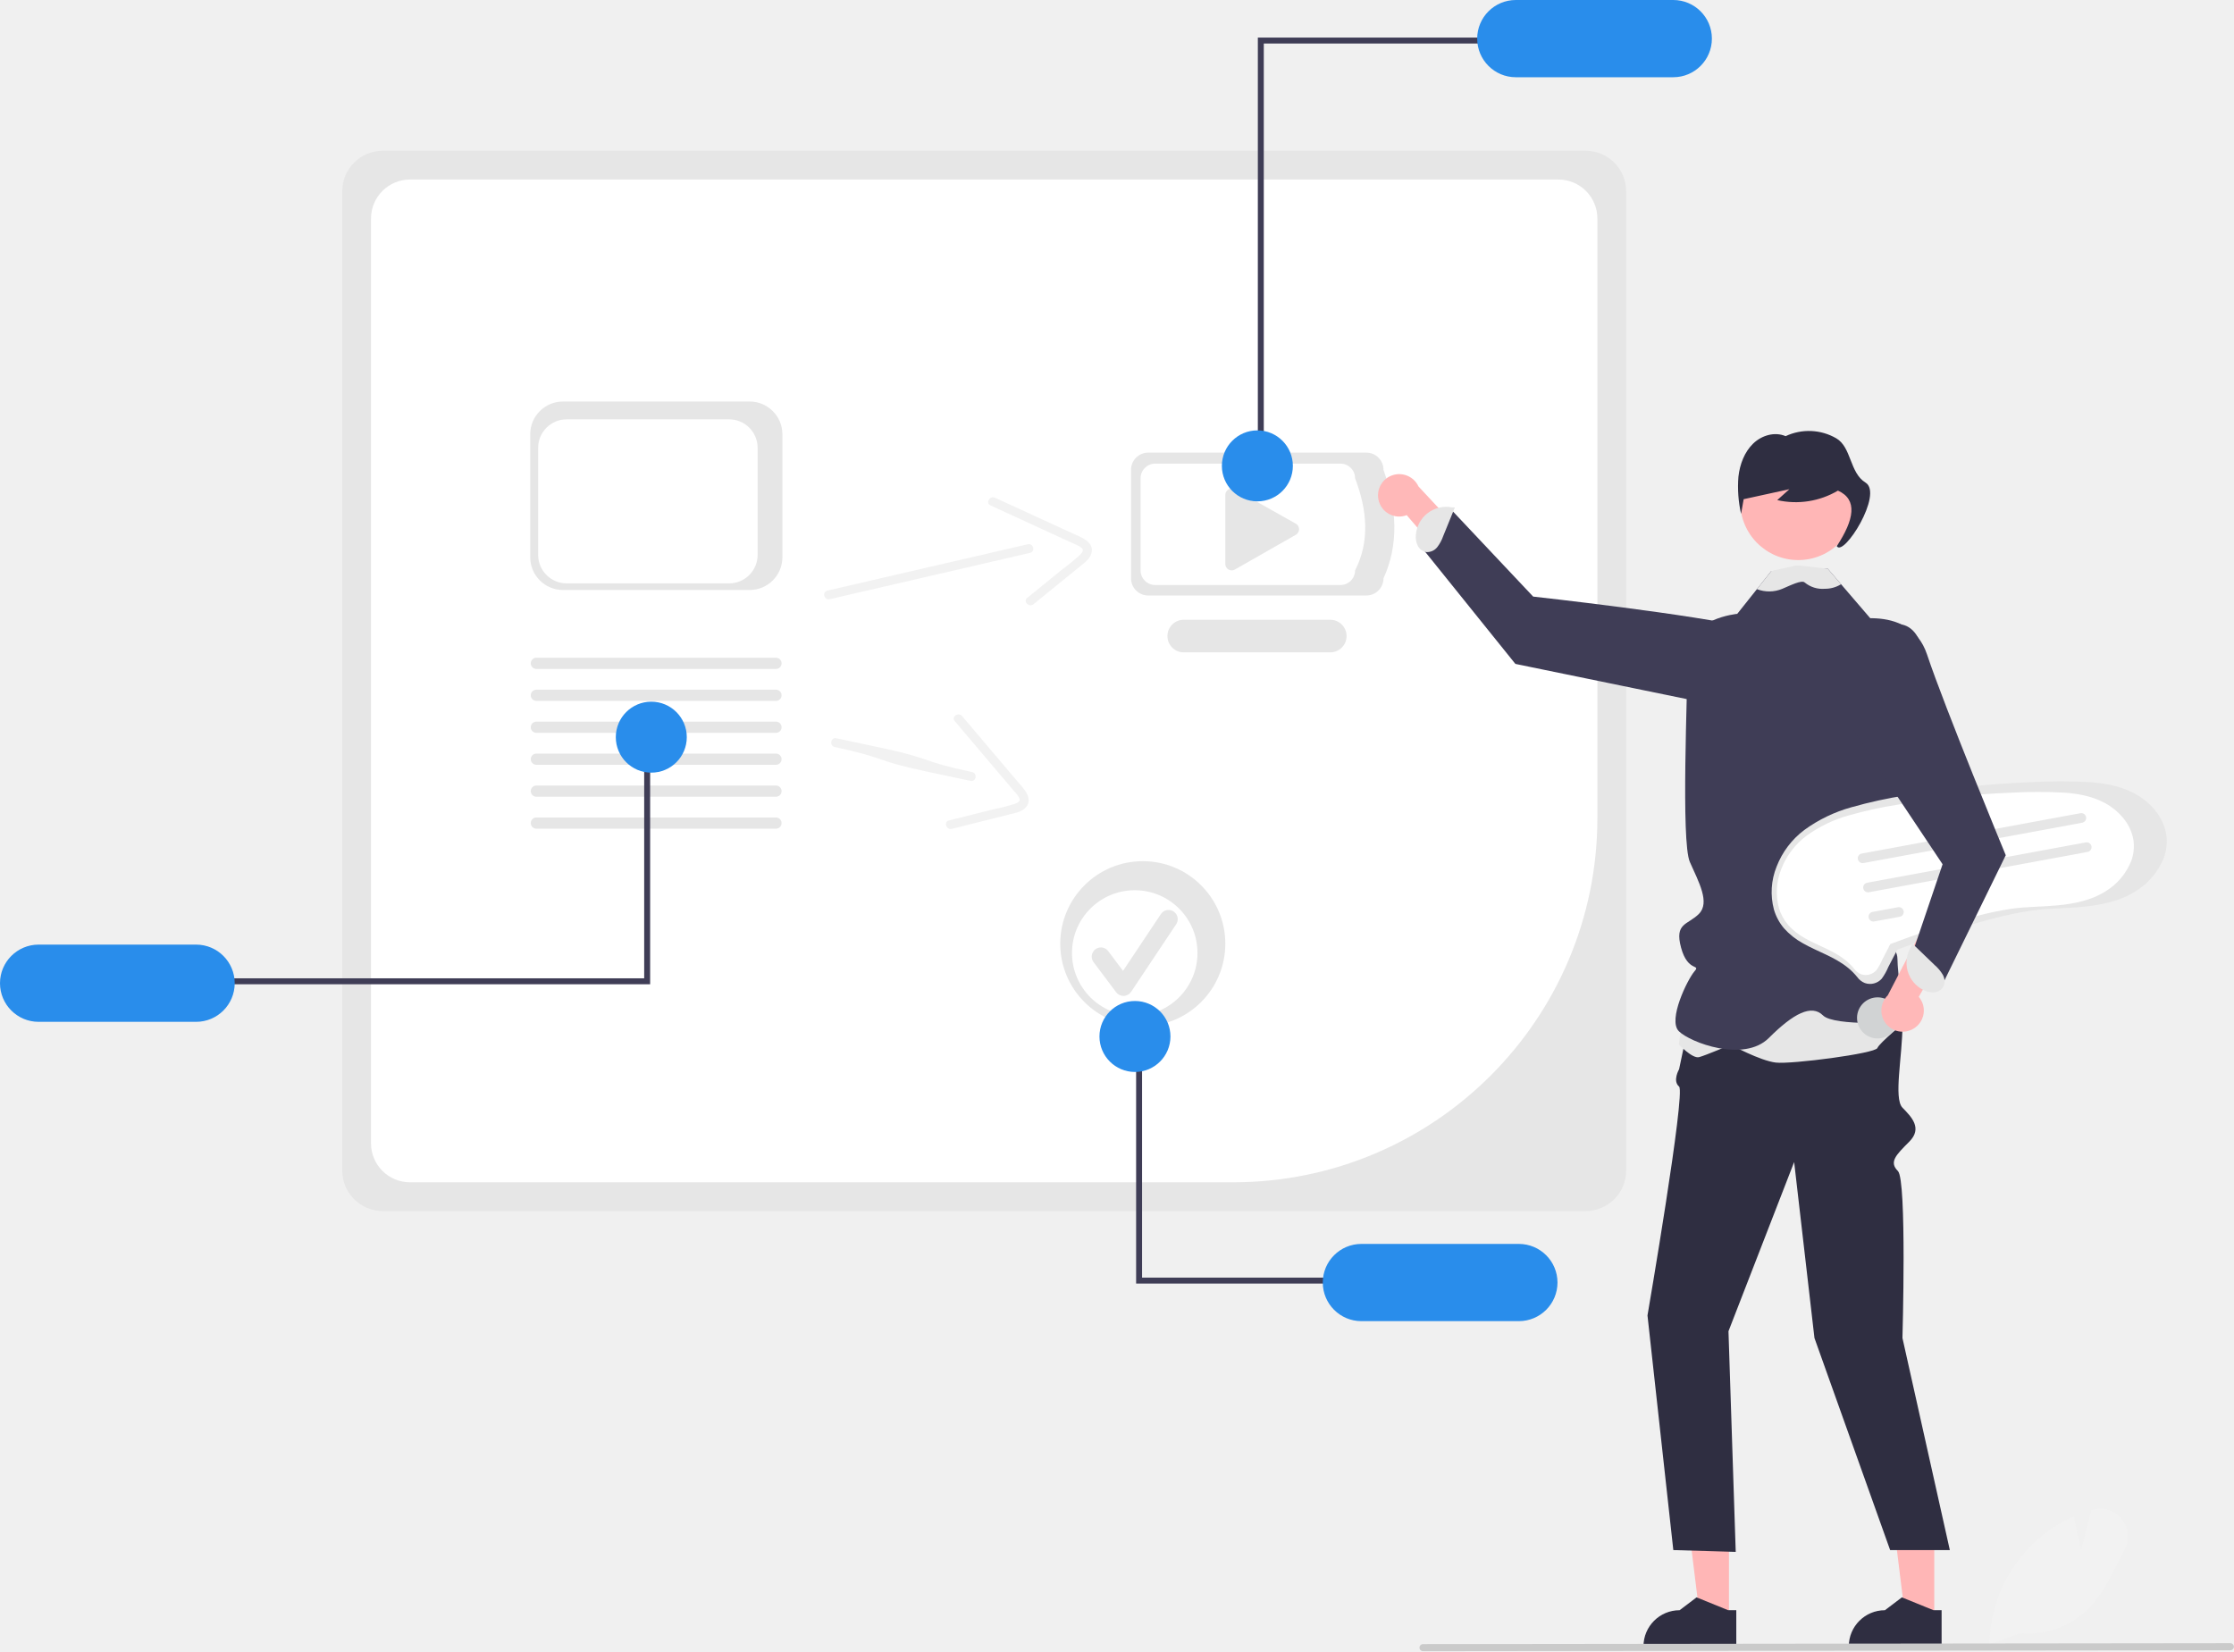
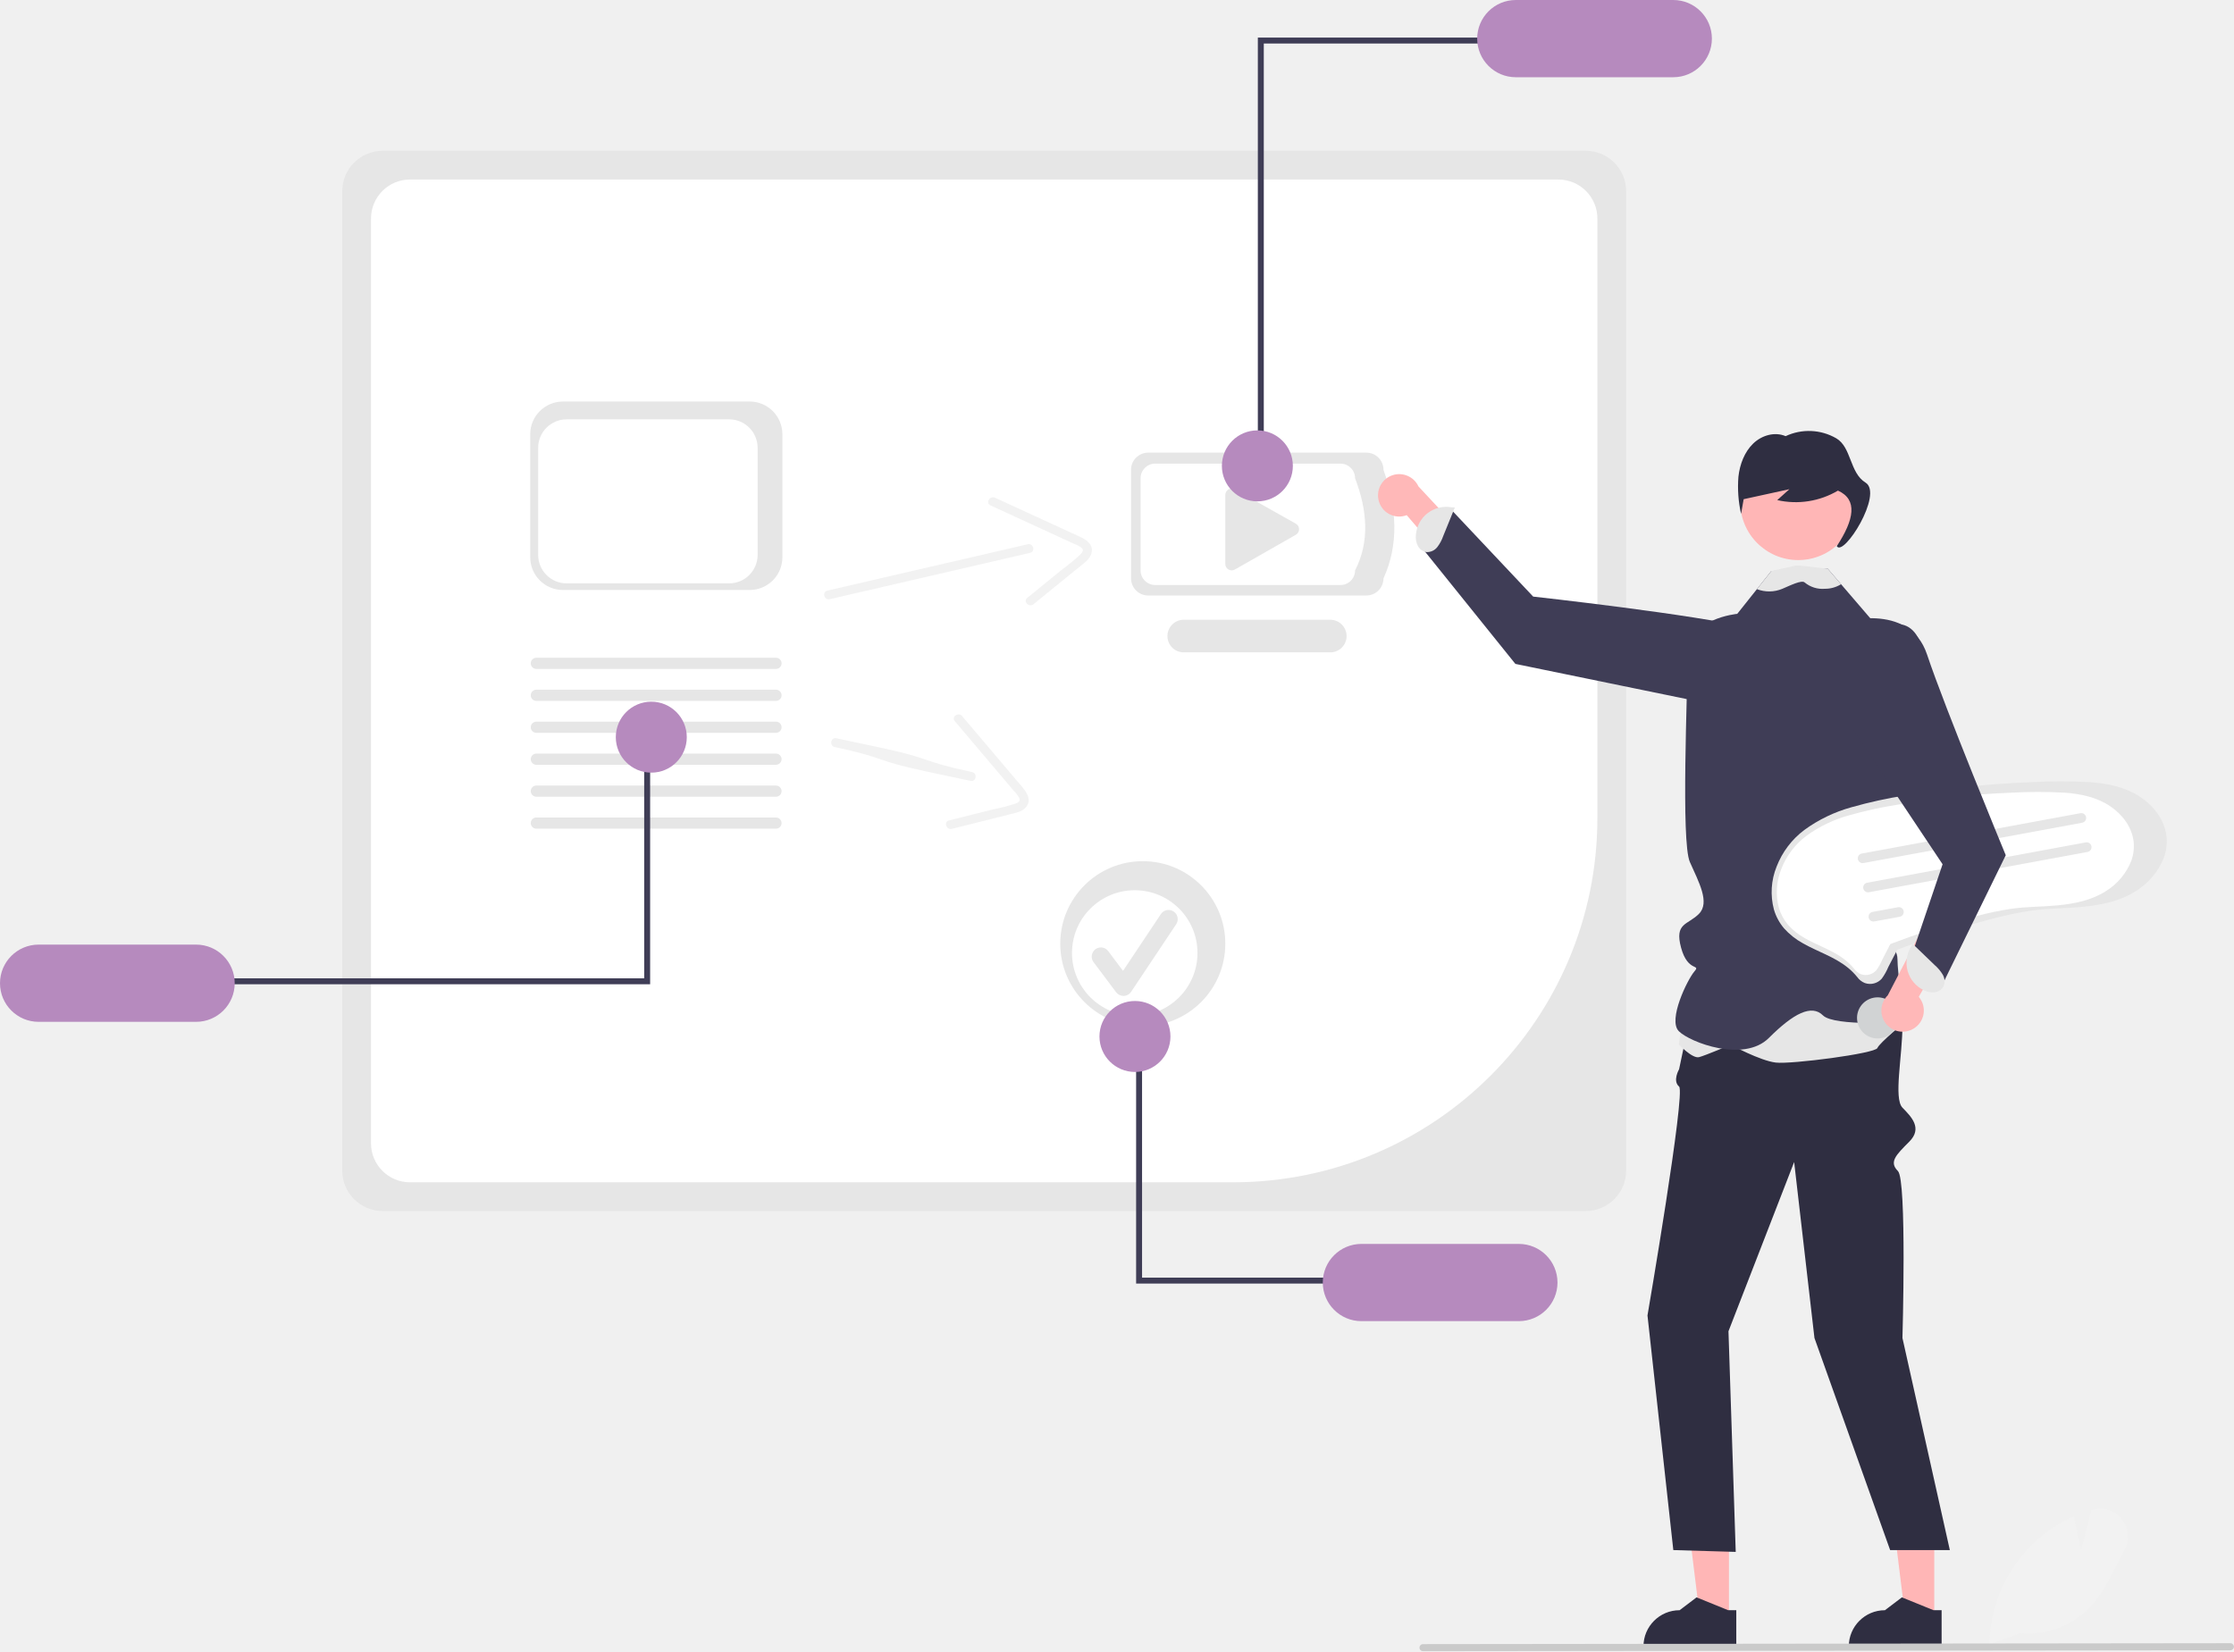
<svg xmlns="http://www.w3.org/2000/svg" data-name="Layer 1" width="751.951" height="555.868" viewBox="0 0 751.951 555.868">
  <path d="M757.765,579.763H352.83a13.625,13.625,0,0,1-13.609-13.609V236.431a13.625,13.625,0,0,1,13.609-13.609H757.765a13.625,13.625,0,0,1,13.609,13.609V566.154A13.625,13.625,0,0,1,757.765,579.763Z" transform="translate(-224.0247 -172.0659)" fill="#e6e6e6" />
  <path d="M362.011,232.509a13.124,13.124,0,0,0-13.109,13.109V556.975a13.124,13.124,0,0,0,13.109,13.108H639.174a122.66,122.66,0,0,0,122.521-122.521V245.618a13.124,13.124,0,0,0-13.109-13.109Z" transform="translate(-224.0247 -172.0659)" fill="#fff" />
  <path d="M683.925,372.54H610.5a5.782,5.782,0,0,1-5.776-5.776V330.219a5.782,5.782,0,0,1,5.776-5.776h73.424a5.782,5.782,0,0,1,5.776,5.776c4.543,12.932,5.189,25.221,0,36.545A5.782,5.782,0,0,1,683.925,372.54Z" transform="translate(-224.0247 -172.0659)" fill="#e6e6e6" />
  <path d="M675.226,369.008H612.845a4.913,4.913,0,0,1-4.907-4.907V333.052a4.913,4.913,0,0,1,4.907-4.907h62.382a4.913,4.913,0,0,1,4.907,4.907c4.21,11.058,4.887,21.521,0,31.049A4.913,4.913,0,0,1,675.226,369.008Z" transform="translate(-224.0247 -172.0659)" fill="#fff" />
  <path d="M671.862,391.683H622.4a5.488,5.488,0,0,1-.02-10.975h49.482a5.488,5.488,0,0,1,0,10.975Z" transform="translate(-224.0247 -172.0659)" fill="#e6e6e6" />
  <path d="M638.606,336.528a2.153,2.153,0,0,0-2.146,2.149v23.261a2.145,2.145,0,0,0,3.208,1.864l20.531-11.707a2.144,2.144,0,0,0-.01-3.733l-20.53-11.555A2.142,2.142,0,0,0,638.606,336.528Z" transform="translate(-224.0247 -172.0659)" fill="#e6e6e6" />
  <path d="M938.139,683.43a9.168,9.168,0,0,0-9.789-3.129l-.384.114-3.447,13.459c-.516-2.006-1.622-6.534-2.318-10.966l-.06-.366-.342.15a46.75,46.75,0,0,0-10.084,6.078A48.361,48.361,0,0,0,893.631,725.188l-.006.258-.006.162.456-.162,9.795-3.501a29.241,29.241,0,0,0,23.578-8.792c3.958-4.174,6.672-9.543,9.297-14.738.769-1.513,1.555-3.075,2.36-4.576A9.319,9.319,0,0,0,938.139,683.43Z" transform="translate(-224.0247 -172.0659)" fill="#f2f2f2" />
  <path d="M687.995,340.212a7.098,7.098,0,0,0,9.517,5.28l29.275,34.056,3.706-12.572-29.023-31.157a7.136,7.136,0,0,0-13.474,4.393Z" transform="translate(-224.0247 -172.0659)" fill="#ffb8b8" />
  <polygon points="581.955 545.239 572.267 545.239 567.658 507.87 581.957 507.87 581.955 545.239" fill="#ffb6b6" />
  <path d="M805.721,714.141l-10.344-4.207-.296-.122-5.711,4.329a12.161,12.161,0,0,0-12.159,12.159v.395h31.237V714.141Z" transform="translate(-224.0247 -172.0659)" fill="#2f2e41" />
  <polygon points="651.067 545.239 641.379 545.239 636.77 507.87 651.069 507.87 651.067 545.239" fill="#ffb6b6" />
  <path d="M874.833,714.141l-10.344-4.207-.296-.122-5.711,4.329a12.161,12.161,0,0,0-12.159,12.159v.395h31.237V714.141Z" transform="translate(-224.0247 -172.0659)" fill="#2f2e41" />
  <path d="M852.226,494.155s12.152,12.642,12.152,23.029-3.038,24.65,0,27.772,6.835,6.919,2.278,11.476-6.835,6.835-3.797,9.873,1.519,56.201,1.519,56.201L880.327,693.897H860.234l-25.475-71.391-6.835-59.239-22.105,56.96,2.441,74.282-21.006-.613-8.695-78.985s12.911-75.134,10.633-77.06,0-5.813,0-5.813l6.076-28.77Z" transform="translate(-224.0247 -172.0659)" fill="#2f2e41" />
  <path d="M828.435,404.522s4.132-16.282-14.904-20.95-73.449-10.665-73.449-10.665l-27.499-29.18-9.318,13.532,30.827,38.308,73.043,15.003Z" transform="translate(-224.0247 -172.0659)" fill="#3f3d56" />
  <path d="M707.794,356.262a12.889,12.889,0,0,0,1.979-3.665l3.944-9.69-1.024-.043a10.23,10.23,0,0,0-12.095,9.316,6.661,6.661,0,0,0,.644,3.621,3.947,3.947,0,0,0,2.891,2.12A4.364,4.364,0,0,0,707.794,356.262Z" transform="translate(-224.0247 -172.0659)" fill="#e6e6e6" />
  <path d="M791.388,507.149l-2.278,16.516s4.557,4.894,6.835,4.282,10.633-4.173,10.633-4.173,9.873,5.396,15.189,6.008,33.417-3.059,34.176-4.894,9.587-9.019,9.587-9.019l-3.511-20.955Z" transform="translate(-224.0247 -172.0659)" fill="#e6e6e6" />
  <path d="M865.383,449.369s-1.929,15.926-.41,17.392c1.519,1.458-1.519,10.686-4.557,16.762s2.278,6.835,2.278,11.392,2.278,21.265,2.278,21.265-23.544,1.519-27.341-2.278-9.873-.759-18.227,7.595-26.498,1.519-30.295-2.278,2.954-17.468,5.233-20.118-2.195.418-4.473-7.982,2.195-7.595,5.992-11.392,0-10.633-3.038-17.468-.759-57.72-.759-69.871,16.708-13.671,16.708-13.671l6.615-8.316,4.861-6.114,9.524-.38.251-.008,9.212-.372,4.473,5.21,9.873,11.498,11.392,2.278c9.114,3.038,6.835,22.025,6.835,22.025Z" transform="translate(-224.0247 -172.0659)" fill="#3f3d56" />
  <circle cx="605.277" cy="169.023" r="19.522" fill="#ffb6b6" />
  <path d="M851.938,334.521c-5.37-3.293-4.682-11.903-9.855-14.91a18.424,18.424,0,0,0-17.032-.715c-3.644-1.559-8.01-.315-10.925,2.5s-4.493,6.968-4.959,11.145a41.705,41.705,0,0,0,.894,12.526q.434-2.475.869-4.949l15.39-3.364q-2.044,1.836-4.087,3.672a27.956,27.956,0,0,0,20.437-3.196c6.7,3.004,5.486,9.749-.396,18.701C844.551,359.729,858.056,338.274,851.938,334.521Z" transform="translate(-224.0247 -172.0659)" fill="#2f2e41" />
  <path d="M843.708,368.736a1.542,1.542,0,0,1-.137.099,10.227,10.227,0,0,1-5.324,1.443,9.414,9.414,0,0,1-6.782-2.127c-.995-.942-4.952,1.048-7.549,2.149a11.46,11.46,0,0,1-8.529.099l4.861-6.114,8.011-1.776h2l8.976,1.017Z" transform="translate(-224.0247 -172.0659)" fill="#e6e6e6" />
  <path d="M974.791,727.627l-271.75.307a1.191,1.191,0,1,1-.012-2.381h.012l271.75-.307a1.191,1.191,0,0,1,0,2.381Z" transform="translate(-224.0247 -172.0659)" fill="#cacaca" />
  <polygon points="425.383 155.694 423.383 155.694 423.383 12.651 502.04 12.651 502.04 14.651 425.383 14.651 425.383 155.694" fill="#3f3d56" />
-   <path d="M787.237,172.066h-53a13,13,0,1,0,0,26h53a13,13,0,0,0,0-26Z" transform="translate(-224.0247 -172.0659)" fill="#298deb" />
-   <circle cx="423.223" cy="156.834" r="11.946" fill="#298deb" />
+   <path d="M787.237,172.066h-53a13,13,0,1,0,0,26h53a13,13,0,0,0,0-26Z" transform="translate(-224.0247 -172.0659)" fill="#b68abe" />
+   <circle cx="423.223" cy="156.834" r="11.946" fill="#b68abe" />
  <path d="M503.297,373.788,555.703,361.661l15.042-3.481c1.882-.435,1.1-3.332-.782-2.897l-52.406,12.127-15.043,3.481c-1.882.435-1.1,3.332.782,2.897Z" transform="translate(-224.0247 -172.0659)" fill="#f2f2f2" />
  <path d="M557.413,342.206l28.055,12.905a9.289,9.289,0,0,1,2.655,1.437c.774.758.211,1.488-.421,2.149a63.263,63.263,0,0,1-5.971,4.929l-11.952,9.717c-1.5,1.22.617,3.348,2.103,2.14l10.41-8.463,5.205-4.232c1.475-1.199,3.27-2.422,3.862-4.332,1.245-4.013-3.668-5.608-6.399-6.864l-12.217-5.62L558.94,339.623c-1.74-.8-3.281,1.776-1.528,2.583Z" transform="translate(-224.0247 -172.0659)" fill="#f2f2f2" />
  <path d="M944.566,440.449c-4.998-3.389-11.07-4.648-17.005-5.075a182.41,182.41,0,0,0-20.252.024q-10.51.416-20.977,1.521-10.452,1.106-20.817,2.899a153.828,153.828,0,0,0-18.331,4.012,49.195,49.195,0,0,0-15.852,7.655,28.072,28.072,0,0,0-9.315,12.325,22.891,22.891,0,0,0-.899,14.456,17.234,17.234,0,0,0,3.408,6.331,23.744,23.744,0,0,0,6.348,5.026c4.958,2.831,10.576,4.533,15.06,8.158a21.29,21.29,0,0,1,3.215,3.197,5.835,5.835,0,0,0,2.583,2.032,5.275,5.275,0,0,0,5.668-1.459,19.189,19.189,0,0,0,2.231-3.966l2.366-4.564a6.382,6.382,0,0,1,.591-1.141c.177-.211-.14.004-.079-.051.033-.031.102-.03.14-.054a3.427,3.427,0,0,1,.611-.234q3.282-1.251,6.594-2.425c8.149-2.904,16.397-5.581,24.774-7.75a119.875,119.875,0,0,1,13.096-2.74c5.716-.814,11.518-.72,17.26-1.276,6.182-.599,12.56-1.85,17.862-5.254a23.193,23.193,0,0,0,9.602-11.493,16.08,16.08,0,0,0,.801-7.116C952.56,448.052,949.01,443.462,944.566,440.449Z" transform="translate(-224.0247 -172.0659)" fill="#e6e6e6" />
  <path d="M934.337,443.503c-4.517-3.062-10.004-4.2-15.367-4.586a164.839,164.839,0,0,0-18.301.022q-9.497.376-18.956,1.374-9.445 1-18.811,2.62a139.01,139.01,0,0,0-16.565,3.626A44.456,44.456,0,0,0,832.011,453.476a25.368,25.368,0,0,0-8.418,11.138,20.686,20.686,0,0,0-.813,13.063,15.574,15.574,0,0,0,3.079,5.721,21.457,21.457,0,0,0,5.737,4.542c4.48,2.558,9.557,4.097,13.609,7.372a19.239,19.239,0,0,1,2.906,2.889,5.273,5.273,0,0,0,2.334,1.836,4.767,4.767,0,0,0,5.122-1.319,17.341,17.341,0,0,0,2.016-3.584l2.138-4.124a5.767,5.767,0,0,1,.534-1.031c.16-.191-.126.004-.072-.046.03-.028.092-.027.126-.049a3.097,3.097,0,0,1,.552-.212q2.966-1.131,5.959-2.191c7.364-2.625,14.817-5.044,22.388-7.003a108.324,108.324,0,0,1,11.835-2.476c5.165-.736,10.409-.65,15.597-1.153,5.586-.541,11.351-1.672,16.141-4.748a20.959,20.959,0,0,0,8.677-10.386,14.531,14.531,0,0,0,.724-6.43C941.561,450.373,938.352,446.226,934.337,443.503Z" transform="translate(-224.0247 -172.0659)" fill="#fff" />
  <path d="M924.877,449.033,851.276,462.607a1.628,1.628,0,1,1-.6-3.201l.01-.002,73.601-13.575a1.628,1.628,0,1,1,.591,3.203Z" transform="translate(-224.0247 -172.0659)" fill="#e6e6e6" />
  <path d="M926.69,458.862,853.089,472.437a1.628,1.628,0,1,1-.6-3.201l.01-.002,73.601-13.575a1.628,1.628,0,1,1,.591,3.203Z" transform="translate(-224.0247 -172.0659)" fill="#e6e6e6" />
  <path d="M863.479,480.684l-8.577,1.582a1.628,1.628,0,0,1-.591-3.203l8.577-1.582a1.628,1.628,0,0,1,.591,3.203Z" transform="translate(-224.0247 -172.0659)" fill="#e6e6e6" />
  <circle cx="856.01" cy="514.742" r="6.921" transform="translate(-303.1895 -8.26639) rotate(-10.45006)" fill="#d1d3d4" />
  <path d="M476.366,370.688H413.5a11.021,11.021,0,0,1-11.008-11.008V318.248a11.021,11.021,0,0,1,11.008-11.008h62.866A11.021,11.021,0,0,1,487.374,318.248v41.433A11.021,11.021,0,0,1,476.366,370.688Z" transform="translate(-224.0247 -172.0659)" fill="#e6e6e6" />
  <path d="M469.457,368.456H414.744a9.592,9.592,0,0,1-9.58-9.58V322.817a9.592,9.592,0,0,1,9.58-9.58h54.713a9.592,9.592,0,0,1,9.58,9.58V358.876A9.592,9.592,0,0,1,469.457,368.456Z" transform="translate(-224.0247 -172.0659)" fill="#fff" />
  <path d="M485.221,408.017H404.555a1.882,1.882,0,0,1,0-3.764h80.666a1.882,1.882,0,0,1,0,3.764Z" transform="translate(-224.0247 -172.0659)" fill="#e6e6e6" />
  <path d="M485.221,397.261H404.555a1.882,1.882,0,0,1,0-3.764h80.666a1.882,1.882,0,0,1,0,3.764Z" transform="translate(-224.0247 -172.0659)" fill="#e6e6e6" />
  <path d="M485.221,418.772H404.555a1.882,1.882,0,1,1,0-3.764h80.666a1.882,1.882,0,1,1,0,3.764Z" transform="translate(-224.0247 -172.0659)" fill="#e6e6e6" />
  <path d="M485.221,429.527H404.555a1.882,1.882,0,1,1,0-3.764h80.666a1.882,1.882,0,1,1,0,3.764Z" transform="translate(-224.0247 -172.0659)" fill="#e6e6e6" />
  <path d="M485.221,440.283H404.555a1.882,1.882,0,1,1,0-3.764h80.666a1.882,1.882,0,1,1,0,3.764Z" transform="translate(-224.0247 -172.0659)" fill="#e6e6e6" />
  <path d="M485.221,451.038H404.555a1.882,1.882,0,0,1,0-3.764h80.666a1.882,1.882,0,0,1,0,3.764Z" transform="translate(-224.0247 -172.0659)" fill="#e6e6e6" />
  <polygon points="216.83 254.306 218.83 254.306 218.83 331.349 74.173 331.349 74.173 329.349 216.83 329.349 216.83 254.306" fill="#3f3d56" />
-   <path d="M237.025,516.066h53a13,13,0,0,0,0-26h-53a13,13,0,0,0,0,26Z" transform="translate(-224.0247 -172.0659)" fill="#298deb" />
-   <circle cx="219.223" cy="248.166" r="11.946" fill="#298deb" />
+   <path d="M237.025,516.066h53a13,13,0,0,0,0-26h-53a13,13,0,0,0,0,26Z" transform="translate(-224.0247 -172.0659)" fill="#b68abe" />
+   <circle cx="219.223" cy="248.166" r="11.946" fill="#b68abe" />
  <path d="M504.992,423.551c17.539,3.728,13.077,4.455,30.616,8.183l15.103,3.21c1.889.402,2.406-2.554.516-2.956-17.539-3.728-13.077-4.455-30.616-8.183l-15.103-3.21c-1.889-.402-2.407,2.554-.516,2.956Z" transform="translate(-224.0247 -172.0659)" fill="#f2f2f2" />
  <path d="M545.388,414.829l19.961,23.563a9.288,9.288,0,0,1,1.798,2.425c.381,1.015-.439,1.437-1.291,1.769A63.258,63.258,0,0,1,558.36,444.525l-14.941,3.748c-1.876.471-.858,3.295,1,2.829l13.013-3.265,6.507-1.632c1.843-.462,3.987-.812,5.332-2.292,2.826-3.109-.951-6.633-2.894-8.927L557.685,424.726l-9.819-11.591c-1.238-1.461-3.724.222-2.477,1.694Z" transform="translate(-224.0247 -172.0659)" fill="#f2f2f2" />
  <circle cx="384.653" cy="317.695" r="27.78" fill="#e6e6e6" />
  <circle cx="381.945" cy="320.814" r="21.119" fill="#fff" />
  <path d="M602.18,507.338a3.089,3.089,0,0,1-2.472-1.236l-7.579-10.105a3.09,3.09,0,1,1,4.942-3.71l.002.003,4.958,6.611,12.735-19.102a3.09,3.09,0,1,1,5.142,3.428l-15.158,22.736a3.091,3.091,0,0,1-2.485,1.375C602.237,507.338,602.209,507.338,602.18,507.338Z" transform="translate(-224.0247 -172.0659)" fill="#e6e6e6" />
  <path d="M868.075,518.379a7.098,7.098,0,0,0,1.794-10.734l22.306-38.978-13.088.711L859.429,507.149a7.136,7.136,0,0,0,8.646,11.23Z" transform="translate(-224.0247 -172.0659)" fill="#ffb8b8" />
  <path d="M842.951,381.753s23.624-7.595,29.7,10.633,26.501,67.593,26.501,67.593l-21.944,44.809-9.873-10.633,10.552-31.138-30.379-45.568Z" transform="translate(-224.0247 -172.0659)" fill="#3f3d56" />
  <path d="M877.961,500.212a12.89,12.89,0,0,0-2.671-3.196l-7.538-7.255-.419.935a10.23,10.23,0,0,0,4.168,14.687,6.661,6.661,0,0,0,3.602.744,3.946,3.946,0,0,0,3.041-1.899A4.364,4.364,0,0,0,877.961,500.212Z" transform="translate(-224.0247 -172.0659)" fill="#e6e6e6" />
  <polygon points="384.412 355.068 382.412 355.068 382.412 432.111 450.069 432.111 450.069 430.111 384.412 430.111 384.412 355.068" fill="#3f3d56" />
-   <path d="M748.267,603.828a13.012,13.012,0,0,0-13-13h-53a13,13,0,0,0,0,26h53A13.012,13.012,0,0,0,748.267,603.828Z" transform="translate(-224.0247 -172.0659)" fill="#298deb" />
-   <circle cx="382.019" cy="348.928" r="11.946" fill="#298deb" />
+   <path d="M748.267,603.828a13.012,13.012,0,0,0-13-13h-53a13,13,0,0,0,0,26h53A13.012,13.012,0,0,0,748.267,603.828Z" transform="translate(-224.0247 -172.0659)" fill="#b68abe" />
+   <circle cx="382.019" cy="348.928" r="11.946" fill="#b68abe" />
</svg>
